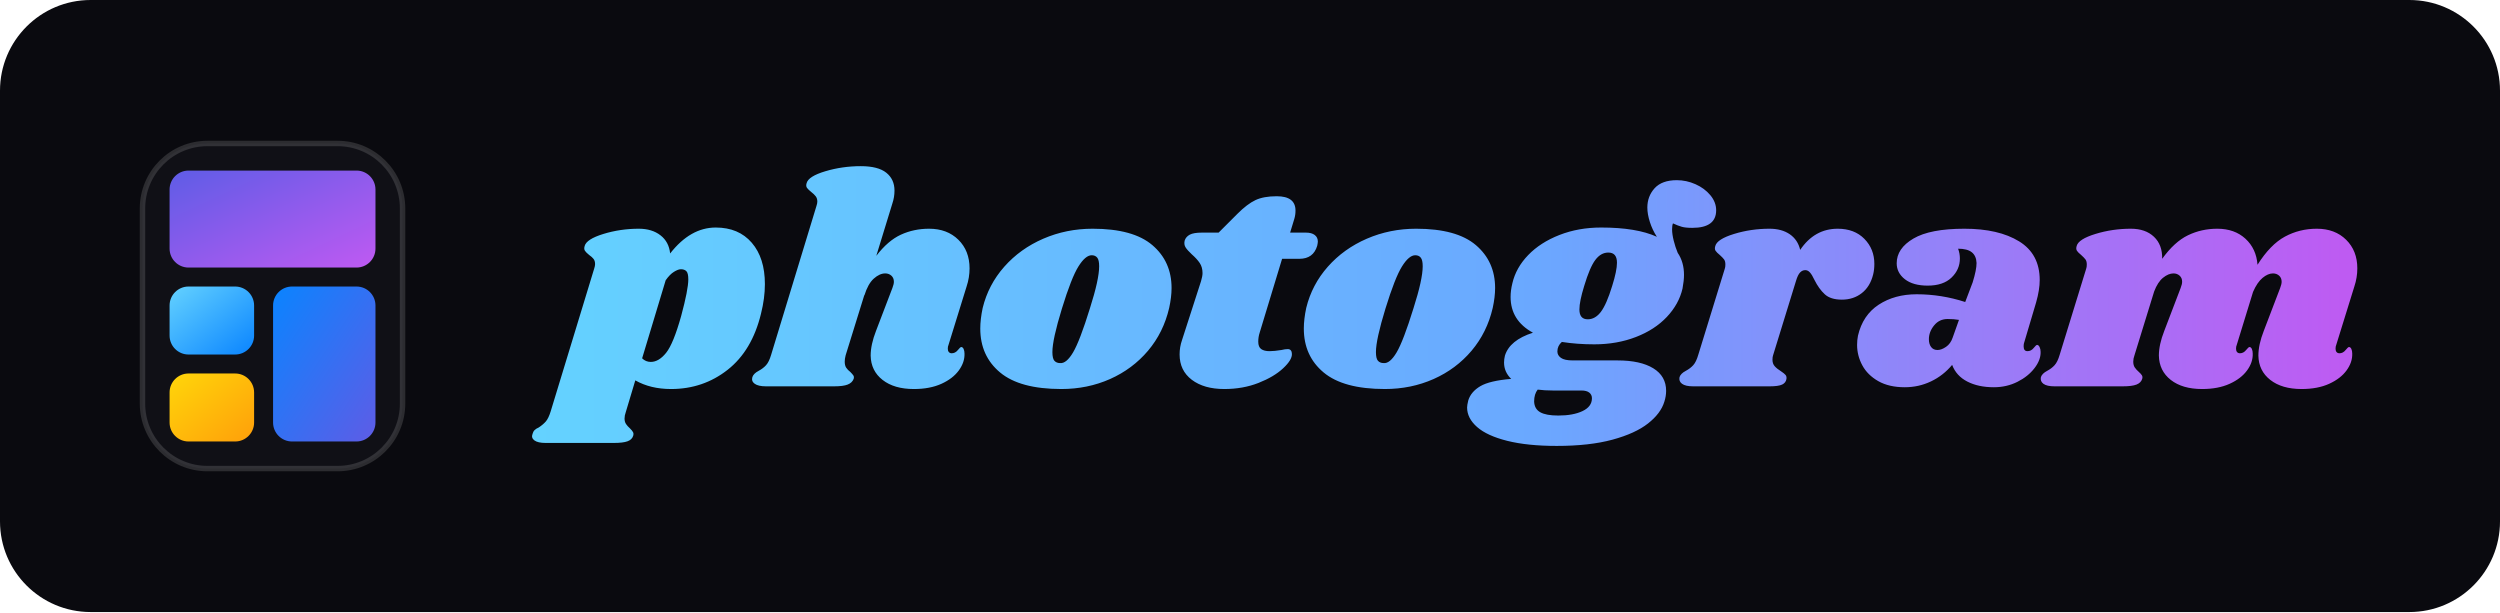
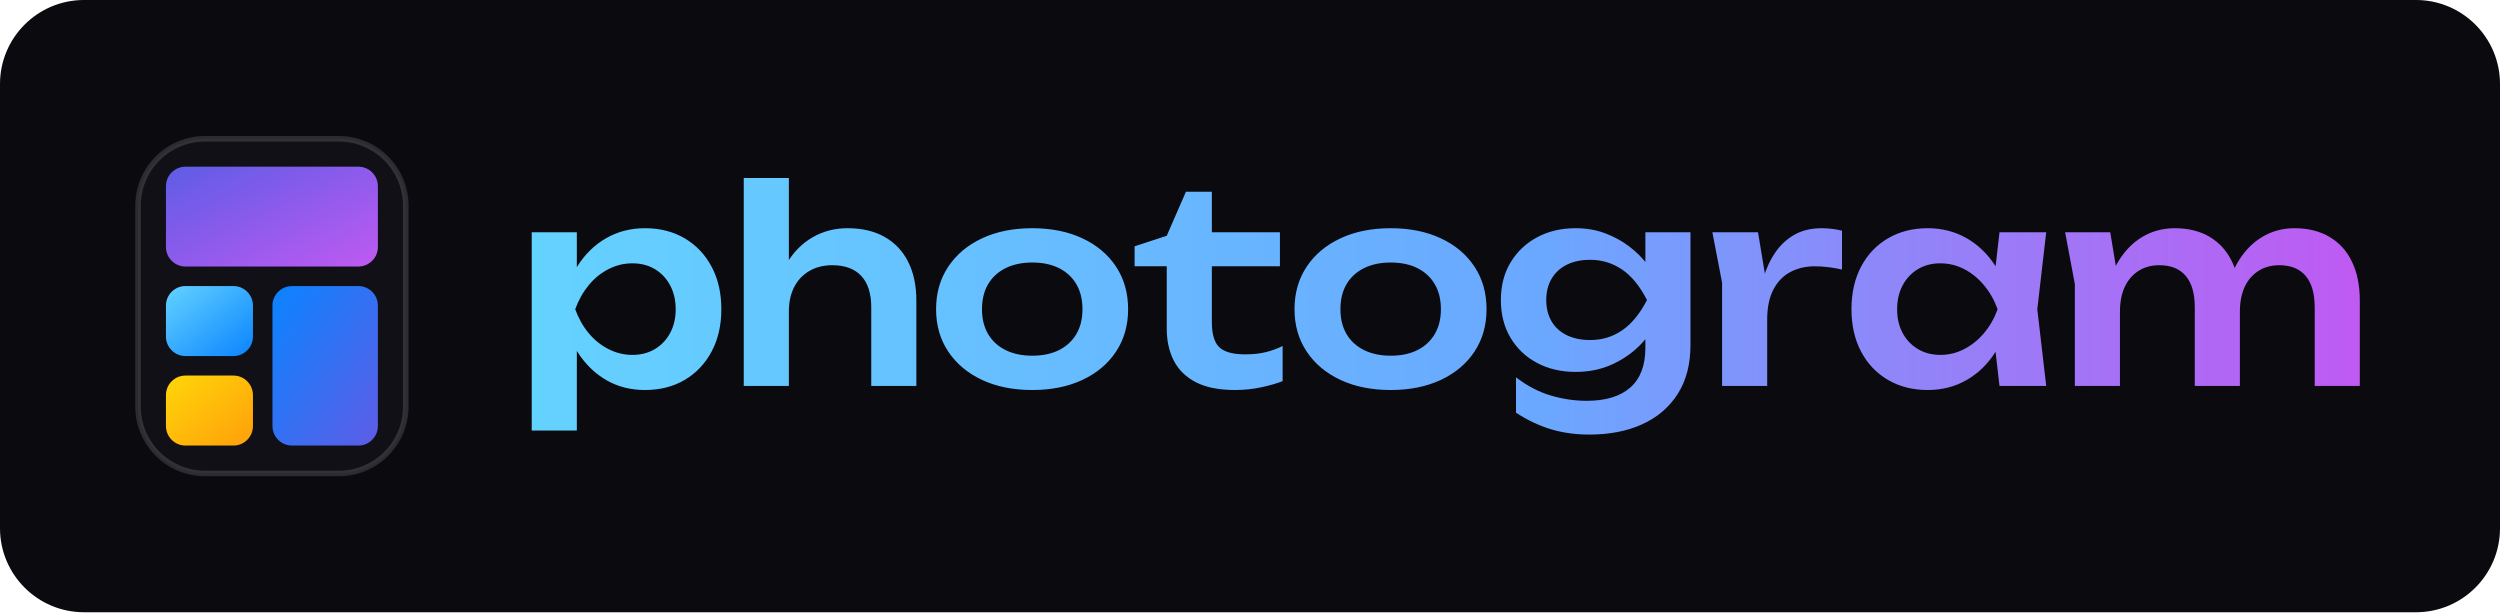
- <svg xmlns="http://www.w3.org/2000/svg" viewBox="0 0 772 189" width="772" height="189">
+ <svg xmlns="http://www.w3.org/2000/svg" viewBox="0 0 833 204" width="833" height="204">
  <defs>
    <linearGradient id="g0" x1="0" y1="0" x2="1" y2="1">
      <stop offset="0" stop-color="#64d2ff" />
      <stop offset="1" stop-color="#0a84ff" />
    </linearGradient>
    <linearGradient id="g1" x1="0" y1="0" x2="1" y2="1">
      <stop offset="0" stop-color="#0a84ff" />
      <stop offset="1" stop-color="#5e5ce6" />
    </linearGradient>
    <linearGradient id="g2" x1="0" y1="0" x2="1" y2="1">
      <stop offset="0" stop-color="#5e5ce6" />
      <stop offset="1" stop-color="#bf5af2" />
    </linearGradient>
    <linearGradient id="g3" x1="0" y1="0" x2="1" y2="1">
      <stop offset="0" stop-color="#ffd60a" />
      <stop offset="1" stop-color="#ff9f0a" />
    </linearGradient>
    <linearGradient id="word" x1="0" y1="0" x2="1" y2="0">
      <stop offset="0" stop-color="#64d2ff" />
      <stop offset="0.55" stop-color="#6aa8ff" />
      <stop offset="1" stop-color="#bf5af2" />
    </linearGradient>
  </defs>
-   <rect width="772" height="189" rx="28" fill="#0a0a0f" />
-   <g transform="translate(44 44.306) scale(0.8366)">
+   <rect width="833" height="204" rx="28" fill="#0a0a0f" />
+   <g transform="translate(46 46.25) scale(0.9292)">
    <rect width="96" height="120" rx="24" fill="#101016" />
    <rect width="96" height="120" rx="24" fill="none" stroke="rgba(255,255,255,0.14)" stroke-width="2" />
    <rect x="10.0" y="10.0" width="76.0" height="35.8" rx="7" fill="url(#g2)" />
    <rect x="48.2" y="52.8" width="37.8" height="57.2" rx="7" fill="url(#g1)" />
    <rect x="10.0" y="84.9" width="31.2" height="25.1" rx="7" fill="url(#g3)" />
    <rect x="10.0" y="52.8" width="31.2" height="25.1" rx="7" fill="url(#g0)" />
  </g>
-   <path transform="translate(172.9 119.3)" d="M48.12-49.04Q55.20-49.04 59.25-44.34Q63.30-39.65 63.30-31.56Q63.30-27.23 62.10-22.45Q59.34-11.04 51.80-5.11Q44.25 0.83 34.32 0.83Q27.97 0.83 23.28-1.84L20.33 8Q19.96 9.02 19.96 9.94Q19.96 10.95 20.42 11.64Q20.88 12.33 21.62 12.97Q22.36 13.71 22.59 14.17Q22.82 14.63 22.63 15.27Q22.26 16.47 20.88 16.97Q19.50 17.48 16.65 17.48L-4.42 17.48Q-6.81 17.48-7.87 16.70Q-8.92 15.92-8.46 14.72Q-8.28 13.98-7.82 13.52Q-7.36 13.06-6.53 12.70Q-5.15 11.78-4.32 10.81Q-3.50 9.84-2.85 7.73L10.58-36.34Q10.86-37.17 10.86-37.72Q10.86-38.73 10.40-39.33Q9.94-39.93 9.02-40.57Q8.10-41.31 7.73-41.86Q7.36-42.41 7.64-43.33Q8.19-45.45 13.43-47.06Q18.68-48.67 24.38-48.67Q28.43-48.67 31.05-46.64Q33.67-44.62 34.04-41.03Q40.30-49.04 48.12-49.04M37.44-21.71Q39.65-29.90 39.65-33.03Q39.65-34.96 39.05-35.56Q38.46-36.16 37.35-36.16Q36.52-36.16 35.24-35.37Q33.95-34.59 32.66-32.75L25.39-8.65Q26.50-7.54 28.06-7.54Q30.54-7.54 32.80-10.35Q35.05-13.16 37.44-21.71M125.58-30.82L119.97-12.70Q119.78-12.33 119.78-11.59Q119.78-10.95 120.11-10.58Q120.43-10.21 120.98-10.21Q122.08-10.21 122.87-11.18Q123.65-12.14 123.92-12.14Q124.38-12.14 124.66-11.55Q124.94-10.95 124.94-10.12Q125.03-7.45 123.19-4.92Q121.35-2.39 117.81-0.78Q114.26 0.83 109.30 0.83Q103.22 0.83 99.64-1.98Q96.05-4.78 95.96-9.48Q95.96-12.88 97.61-17.11L102.67-30.36Q103.13-31.56 103.13-32.29Q103.13-33.49 102.35-34.18Q101.57-34.87 100.46-34.87Q98.72-34.87 96.92-33.26Q95.13-31.65 94.02-28.06L94.02-28.24L88.23-9.57Q87.95-8.46 87.95-7.64Q87.95-6.44 88.41-5.75Q88.87-5.06 89.70-4.42Q90.34-3.77 90.62-3.36Q90.90-2.94 90.71-2.30Q90.25-1.10 88.87-0.55Q87.49 0 84.64 0L63.66 0Q61.27 0 60.17-0.78Q59.06-1.56 59.43-2.85Q59.80-3.96 61.36-4.78Q62.74-5.52 63.66-6.53Q64.58-7.54 65.23-9.75L79.21-55.66Q79.49-56.49 79.49-57.04Q79.49-58.05 78.98-58.70Q78.48-59.34 77.65-59.98Q76.73-60.72 76.31-61.27Q75.90-61.82 76.18-62.74Q76.73-64.86 81.97-66.42Q87.22-67.99 92.92-67.99Q98.26-67.99 100.79-65.96Q103.32-63.94 103.32-60.44Q103.32-58.42 102.67-56.49L97.70-40.30Q101.29-44.99 105.29-46.83Q109.30-48.67 113.99-48.67Q119.60-48.67 123.05-45.26Q126.50-41.86 126.50-36.43Q126.50-33.58 125.58-30.82M164.50-48.67Q177.01-48.67 182.94-43.61Q188.88-38.55 188.88-30.36Q188.88-27.60 188.14-24.20Q186.39-16.65 181.61-10.99Q176.82-5.34 169.88-2.25Q162.93 0.83 154.84 0.83Q142.05 0.83 135.93-4.28Q129.81-9.38 129.81-17.85Q129.81-20.70 130.55-24.20Q132.30-31.37 137.22-36.94Q142.14-42.50 149.27-45.59Q156.40-48.67 164.50-48.67M164.22-40.48Q162.29-40.48 160.13-37.03Q157.96-33.58 155.02-24.01Q152.08-14.44 152.08-10.58Q152.08-8.56 152.72-7.87Q153.36-7.18 154.47-7.18Q156.40-6.99 158.47-10.49Q160.54-13.98 163.67-24.10Q166.52-33.03 166.52-37.08Q166.52-39.01 165.92-39.74Q165.32-40.48 164.22-40.48M230.37-47.47Q232.12-47.47 233.08-46.74Q234.05-46 234.05-44.71Q234.05-44.34 233.86-43.42Q232.67-39.38 228.34-39.38L223.01-39.38L216.11-16.65Q215.65-15.27 215.65-13.80Q215.65-12.14 216.57-11.50Q217.49-10.86 219.14-10.86Q220.62-10.86 222.82-11.22Q223.93-11.50 224.76-11.50Q225.40-11.50 225.72-11.09Q226.04-10.67 226.04-10.03Q226.14-8.19 223.33-5.57Q220.52-2.94 215.74-1.06Q210.96 0.83 205.16 0.83Q198.90 0.83 195.13-2.02Q191.36-4.88 191.36-9.84Q191.36-12.14 192.10-14.26L197.98-32.48Q198.44-34.04 198.44-34.96Q198.44-36.80 197.57-38.09Q196.70-39.38 195.13-40.76Q193.75-42.04 193.20-42.92Q192.65-43.79 192.92-44.99Q193.29-46.18 194.49-46.83Q195.68-47.47 198.26-47.47L203.41-47.47L209.21-53.27Q212.24-56.30 214.77-57.50Q217.30-58.70 221.35-58.70Q227.15-58.70 227.15-54.28Q227.15-52.90 226.78-51.70L225.49-47.47L230.37-47.47M264.41-48.67Q276.92-48.67 282.85-43.61Q288.79-38.55 288.79-30.36Q288.79-27.60 288.05-24.20Q286.30-16.65 281.52-10.99Q276.74-5.34 269.79-2.25Q262.84 0.83 254.75 0.83Q241.96 0.83 235.84-4.28Q229.72-9.38 229.72-17.85Q229.72-20.70 230.46-24.20Q232.21-31.37 237.13-36.94Q242.05-42.50 249.18-45.59Q256.31-48.67 264.41-48.67M264.13-40.48Q262.20-40.48 260.04-37.03Q257.88-33.58 254.93-24.01Q251.99-14.44 251.99-10.58Q251.99-8.56 252.63-7.87Q253.28-7.18 254.38-7.18Q256.31-6.99 258.38-10.49Q260.45-13.98 263.58-24.10Q266.43-33.03 266.43-37.08Q266.43-39.01 265.83-39.74Q265.24-40.48 264.13-40.48M344.91-63.66Q347.85-63.66 350.66-62.42Q353.46-61.18 355.26-59.02Q357.05-56.86 357.05-54.37Q357.05-48.94 349.69-48.94Q347.58-48.94 346.43-49.27Q345.28-49.59 343.71-50.32Q343.44-49.68 343.44-48.48Q343.44-47.01 343.94-44.99Q344.45-42.96 345.18-41.22Q347.12-38.36 347.12-34.41Q347.12-32.66 346.66-30.18Q345.55-25.39 341.83-21.44Q338.10-17.48 332.26-15.23Q326.42-12.97 319.42-12.97Q314.09-12.97 309.40-13.71Q308.02-12.51 308.02-10.76Q308.02-9.57 309.12-8.79Q310.22-8 312.80-8L326.60-8Q333.68-8 337.64-5.57Q341.60-3.13 341.60 1.38Q341.60 3.04 341.04 4.78Q339.94 8.37 336.03 11.45Q332.12 14.54 325.04 16.47Q317.95 18.40 307.83 18.40Q298.82 18.40 292.56 16.84Q286.30 15.27 283.22 12.56Q280.14 9.84 280.14 6.53Q280.14 5.80 280.51 4.32Q281.34 1.66 284.23-0.05Q287.13-1.75 293.76-2.30Q291.55-4.42 291.55-7.36Q291.55-8.37 291.82-9.48Q293.30-14.26 300.47-16.56Q293.57-20.33 293.57-27.60Q293.57-29.62 294.12-31.83Q295.23-36.62 299-40.53Q302.77-44.44 308.66-46.74Q314.55-49.04 321.54-49.04Q332.49-49.04 338.74-46.18Q337.36-48.30 336.58-50.74Q335.80-53.18 335.80-55.20Q335.80-58.70 338.05-61.18Q340.31-63.66 344.91-63.66M324.94-31Q326.42-35.70 326.42-38.18Q326.42-41.31 323.75-41.31Q321.45-41.31 319.75-39.05Q318.04-36.80 316.30-31Q314.82-26.22 314.82-23.74Q314.82-20.70 317.40-20.70Q319.70-20.70 321.45-23Q323.20-25.30 324.94-31M315.47 1.29L306.64 1.29Q304.06 1.29 301.94 1.01Q300.84 2.39 300.84 4.69Q300.93 6.99 302.73 8Q304.52 9.02 308.29 9.02Q312.89 9.02 315.79 7.64Q318.69 6.26 318.69 3.68Q318.69 2.58 317.86 1.93Q317.03 1.29 315.47 1.29M394.59-48.67Q399.74-48.67 402.82-45.54Q405.90-42.41 405.90-37.81Q405.90-36.06 405.54-34.59Q404.62-30.82 402.04-28.80Q399.46-26.77 395.88-26.77Q392.38-26.77 390.59-28.43Q388.79-30.08 387.41-32.84Q386.68-34.41 386.03-35.14Q385.39-35.88 384.56-35.88Q383.64-35.88 382.95-35.14Q382.26-34.41 381.71-32.57L374.62-9.57Q374.44-9.11 374.44-8.19Q374.44-6.99 375.13-6.21Q375.82-5.43 377.02-4.69Q378.12-3.96 378.49-3.50Q378.86-3.04 378.76-2.30Q378.58-1.10 377.43-0.55Q376.28 0 373.52 0L349.97 0Q347.58 0 346.52-0.78Q345.46-1.56 345.74-2.85Q346.10-3.96 347.67-4.78Q349.05-5.52 349.97-6.53Q350.89-7.54 351.53-9.75L359.72-36.34Q359.90-36.80 359.90-37.63Q359.90-38.64 359.49-39.19Q359.08-39.74 358.16-40.57Q357.24-41.31 356.87-41.86Q356.50-42.41 356.78-43.33Q357.33-45.45 362.57-47.06Q367.82-48.67 373.52-48.67Q377.29-48.67 379.78-46.97Q382.26-45.26 383-42.14Q387.41-48.67 394.59-48.67M433.69-48.67Q444.27-48.67 450.62-44.76Q456.96-40.85 456.96-32.84Q456.96-29.81 455.86-25.94L452.09-13.25Q452-12.88 452-12.33Q452-10.86 453.19-10.86Q454.30-10.86 455.08-11.82Q455.86-12.79 456.14-12.79Q456.60-12.79 456.92-12.14Q457.24-11.50 457.24-10.67Q457.33-8.19 455.35-5.61Q453.38-3.04 450.06-1.38Q446.75 0.28 442.80 0.28Q438.01 0.28 434.61-1.47Q431.20-3.22 429.92-6.62Q427.16-3.31 423.38-1.52Q419.61 0.28 415.29 0.28Q410.41 0.28 407.10-1.61Q403.79-3.50 402.18-6.49Q400.57-9.48 400.57-12.79Q400.57-14.26 400.84-15.64Q402.32-21.99 407.24-25.21Q412.16-28.43 418.97-28.43Q426.60-28.43 433.96-26.04L436.26-32.11Q437.46-35.97 437.46-38.09Q437.37-40.30 435.99-41.40Q434.61-42.50 431.76-42.50Q432.31-41.03 432.31-39.47Q432.31-36.06 429.73-33.58Q427.16-31.10 422.37-31.10Q417.86-31.10 415.33-33.07Q412.80-35.05 412.80-38Q412.80-42.60 417.96-45.63Q423.11-48.67 433.69-48.67M428.54-20.79Q425.96-20.79 424.35-18.81Q422.74-16.84 422.74-14.54Q422.74-13.06 423.43-12.14Q424.12-11.22 425.41-11.22Q426.60-11.22 428.03-12.19Q429.46-13.16 430.10-15.09L432.03-20.52Q430.47-20.79 428.54-20.79M554.12-30.82L548.50-12.70Q548.32-12.33 548.32-11.59Q548.32-10.95 548.64-10.58Q548.96-10.21 549.52-10.21Q550.62-10.21 551.40-11.18Q552.18-12.14 552.46-12.14Q552.92-12.14 553.20-11.55Q553.47-10.95 553.47-10.12Q553.56-7.45 551.72-4.92Q549.88-2.39 546.34-0.78Q542.80 0.83 537.83 0.83Q531.76 0.83 528.17-1.98Q524.58-4.78 524.49-9.48Q524.49-12.88 526.15-17.11L531.21-30.36Q531.67-31.56 531.67-32.29Q531.67-33.49 530.89-34.18Q530.10-34.87 529-34.87Q527.44-34.87 525.78-33.49Q524.12-32.11 522.84-29.16L517.78-12.70Q517.59-12.33 517.59-11.59Q517.59-10.95 517.91-10.58Q518.24-10.21 518.79-10.21Q519.89-10.21 520.67-11.18Q521.46-12.14 521.73-12.14Q522.19-12.14 522.47-11.55Q522.74-10.95 522.74-10.12Q522.84-7.45 521-4.92Q519.16-2.39 515.61-0.78Q512.07 0.83 507.10 0.83Q501.03 0.83 497.44-1.98Q493.86-4.78 493.76-9.48Q493.76-12.88 495.42-17.11L500.48-30.36Q500.94-31.56 500.94-32.29Q500.94-33.49 500.16-34.18Q499.38-34.87 498.27-34.87Q496.71-34.87 495.05-33.53Q493.40-32.20 492.29-29.26L486.22-9.57Q485.85-8.56 485.85-7.64Q485.85-6.53 486.31-5.84Q486.77-5.15 487.60-4.42Q488.24-3.86 488.52-3.40Q488.80-2.94 488.61-2.30Q488.24-1.10 486.86-0.55Q485.48 0 482.54 0L461.56 0Q459.17 0 458.11-0.78Q457.06-1.56 457.33-2.85Q457.70-3.96 459.26-4.78Q460.64-5.52 461.56-6.53Q462.48-7.54 463.13-9.75L471.32-36.34Q471.50-36.80 471.50-37.63Q471.50-38.64 471.09-39.19Q470.67-39.74 469.75-40.57Q468.83-41.31 468.46-41.86Q468.10-42.41 468.37-43.33Q468.92-45.45 474.17-47.06Q479.41-48.67 485.12-48.67Q489.62-48.67 492.25-46.18Q494.87-43.70 494.78-39.38Q498.55-44.62 502.73-46.64Q506.92-48.67 511.80-48.67Q517.13-48.67 520.49-45.59Q523.85-42.50 524.22-37.54Q528.17-43.79 532.68-46.23Q537.19-48.67 542.52-48.67Q548.14-48.67 551.59-45.26Q555.04-41.86 555.04-36.43Q555.04-33.58 554.12-30.82" fill="url(#word)" />
+   <path transform="translate(171.5 128.6)" d="M5.67 14.85L5.67-51.21L20.70-51.21L20.70-34.92L20.07-32.94L20.07-20.61L20.70-16.92L20.70 14.85L5.67 14.85M15.48-25.56Q17.01-33.75 20.84-39.82Q24.66-45.90 30.46-49.23Q36.27-52.56 43.38-52.56Q50.94-52.56 56.66-49.18Q62.37-45.81 65.61-39.73Q68.85-33.66 68.85-25.56Q68.85-17.55 65.61-11.47Q62.37-5.40 56.66-2.02Q50.94 1.35 43.38 1.35Q36.18 1.35 30.46-1.98Q24.75-5.31 20.88-11.38Q17.01-17.46 15.48-25.56M53.64-25.56Q53.64-30.06 51.79-33.52Q49.95-36.99 46.71-38.92Q43.47-40.86 39.24-40.86Q35.01-40.86 31.23-38.92Q27.45-36.99 24.61-33.52Q21.78-30.06 20.16-25.56Q21.78-21.06 24.61-17.64Q27.45-14.22 31.23-12.29Q35.01-10.35 39.24-10.35Q43.47-10.35 46.71-12.29Q49.95-14.22 51.79-17.64Q53.64-21.06 53.64-25.56M76.32 0L76.32-69.30L91.35-69.30L91.35 0L76.32 0M110.88-52.56Q118.17-52.56 123.30-49.63Q128.43-46.71 131.13-41.31Q133.83-35.91 133.83-28.44L133.83 0L118.80 0L118.80-26.19Q118.80-33.12 115.47-36.67Q112.14-40.23 105.84-40.23Q101.43-40.23 98.15-38.30Q94.86-36.36 93.11-32.94Q91.35-29.52 91.35-24.75L86.40-27.36Q87.39-35.46 90.77-41.04Q94.14-46.62 99.36-49.59Q104.58-52.56 110.88-52.56M172.44 1.35Q162.90 1.35 155.70-2.02Q148.50-5.40 144.45-11.47Q140.40-17.55 140.40-25.56Q140.40-33.66 144.45-39.73Q148.50-45.81 155.70-49.18Q162.90-52.56 172.44-52.56Q181.98-52.56 189.18-49.18Q196.38-45.81 200.38-39.73Q204.39-33.66 204.39-25.56Q204.39-17.55 200.38-11.47Q196.38-5.40 189.18-2.02Q181.98 1.35 172.44 1.35M172.44-10.08Q177.66-10.08 181.40-11.97Q185.13-13.86 187.16-17.32Q189.18-20.79 189.18-25.56Q189.18-30.42 187.16-33.88Q185.13-37.35 181.40-39.24Q177.66-41.13 172.44-41.13Q167.31-41.13 163.53-39.24Q159.75-37.35 157.72-33.88Q155.70-30.42 155.70-25.56Q155.70-20.79 157.72-17.32Q159.75-13.86 163.53-11.97Q167.31-10.08 172.44-10.08M217.26-39.87L206.55-39.87L206.55-46.53L217.26-50.04L223.65-64.71L232.29-64.71L232.29-51.21L254.97-51.21L254.97-39.87L232.29-39.87L232.29-21.24Q232.29-15.30 234.76-12.91Q237.24-10.53 243.36-10.53Q247.23-10.53 250.20-11.25Q253.17-11.97 255.87-13.32L255.87-1.62Q253.26-0.54 248.94 0.41Q244.62 1.35 240.03 1.35Q232.02 1.35 227.03-1.21Q222.03-3.78 219.64-8.37Q217.26-12.96 217.26-19.08L217.26-39.87M291.87 1.35Q282.33 1.35 275.13-2.02Q267.93-5.40 263.88-11.47Q259.83-17.55 259.83-25.56Q259.83-33.66 263.88-39.73Q267.93-45.81 275.13-49.18Q282.33-52.56 291.87-52.56Q301.41-52.56 308.61-49.18Q315.81-45.81 319.81-39.73Q323.82-33.66 323.82-25.56Q323.82-17.55 319.81-11.47Q315.81-5.40 308.61-2.02Q301.41 1.35 291.87 1.35M291.87-10.08Q297.09-10.08 300.82-11.97Q304.56-13.86 306.58-17.32Q308.61-20.79 308.61-25.56Q308.61-30.42 306.58-33.88Q304.56-37.35 300.82-39.24Q297.09-41.13 291.87-41.13Q286.74-41.13 282.96-39.24Q279.18-37.35 277.15-33.88Q275.13-30.42 275.13-25.56Q275.13-20.79 277.15-17.32Q279.18-13.86 282.96-11.97Q286.74-10.08 291.87-10.08M376.74-12.69L376.74-21.60L377.28-23.49L377.28-34.65L376.74-36.54L376.74-51.21L391.77-51.21L391.77-13.68Q391.77-3.96 387.49 2.70Q383.22 9.36 375.66 12.78Q368.10 16.20 358.11 16.20Q351.09 16.20 345.19 14.40Q339.30 12.60 333.63 8.91L333.63-2.88Q339.12 1.35 345.10 3.15Q351.09 4.95 357.21 4.95Q366.66 4.95 371.70 0.54Q376.74-3.87 376.74-12.69M353.43-4.68Q346.32-4.68 340.69-7.65Q335.07-10.62 331.83-16.02Q328.59-21.42 328.59-28.62Q328.59-35.82 331.83-41.17Q335.07-46.53 340.69-49.55Q346.32-52.56 353.43-52.56Q358.83-52.56 363.28-50.89Q367.74-49.23 371.29-46.53Q374.85-43.83 377.28-40.63Q379.71-37.44 381.01-34.24Q382.32-31.05 382.32-28.44Q382.32-25.11 380.29-20.97Q378.27-16.83 374.49-13.14Q370.71-9.45 365.40-7.06Q360.09-4.68 353.43-4.68M358.38-15.30Q364.23-15.30 368.95-18.50Q373.68-21.69 377.28-28.62Q373.68-35.64 368.91-38.84Q364.14-42.03 358.38-42.03Q353.79-42.03 350.50-40.37Q347.22-38.70 345.46-35.68Q343.71-32.67 343.71-28.62Q343.71-24.66 345.42-21.64Q347.13-18.63 350.46-16.96Q353.79-15.30 358.38-15.30M402.30-34.38L399.06-51.21L414.27-51.21L417.33-32.76L417.33 0L402.30 0L402.30-34.38M442.26-51.75L442.26-38.79Q439.92-39.33 437.58-39.60Q435.24-39.87 433.17-39.87Q428.67-39.87 425.07-37.98Q421.47-36.09 419.40-32.13Q417.33-28.17 417.33-22.14L414.18-25.92Q414.72-31.41 416.16-36.23Q417.60-41.04 420.16-44.68Q422.73-48.33 426.51-50.45Q430.29-52.56 435.51-52.56Q437.22-52.56 438.97-52.34Q440.73-52.11 442.26-51.75M510.30 0L494.73 0L492.57-18.72L495-25.56L492.57-32.31L494.73-51.21L510.30-51.21L507.33-25.56L510.30 0M498.69-25.56Q497.25-17.46 493.42-11.38Q489.60-5.31 483.79-1.98Q477.99 1.35 470.79 1.35Q463.32 1.35 457.56-2.02Q451.80-5.40 448.60-11.47Q445.41-17.55 445.41-25.56Q445.41-33.66 448.60-39.73Q451.80-45.81 457.56-49.18Q463.32-52.56 470.79-52.56Q477.99-52.56 483.79-49.23Q489.60-45.90 493.47-39.82Q497.34-33.75 498.69-25.56M460.62-25.56Q460.62-21.06 462.46-17.64Q464.31-14.22 467.55-12.29Q470.79-10.35 475.02-10.35Q479.25-10.35 482.98-12.29Q486.72-14.22 489.60-17.64Q492.48-21.06 494.10-25.56Q492.48-30.06 489.60-33.52Q486.72-36.99 482.98-38.92Q479.25-40.86 475.02-40.86Q470.79-40.86 467.55-38.92Q464.31-36.99 462.46-33.52Q460.62-30.06 460.62-25.56M519.84-33.93L516.60-51.21L531.63-51.21L534.87-31.68L534.87 0L519.84 0L519.84-33.93M553.14-52.56Q559.98-52.56 564.84-49.63Q569.70-46.71 572.26-41.31Q574.83-35.91 574.83-28.44L574.83 0L559.80 0L559.80-26.19Q559.80-33.12 556.78-36.67Q553.77-40.23 548.01-40.23Q543.96-40.23 540.99-38.30Q538.02-36.36 536.44-32.94Q534.87-29.52 534.87-24.75L529.92-27.36Q530.82-35.46 534.06-41.04Q537.30-46.62 542.20-49.59Q547.11-52.56 553.14-52.56M593.01-52.56Q599.85-52.56 604.75-49.63Q609.66-46.71 612.22-41.31Q614.79-35.91 614.79-28.44L614.79 0L599.76 0L599.76-26.19Q599.76-33.12 596.74-36.67Q593.73-40.23 587.97-40.23Q583.92-40.23 580.95-38.30Q577.98-36.36 576.40-32.94Q574.83-29.52 574.83-24.75L569.88-27.36Q570.78-35.46 574.02-41.04Q577.26-46.62 582.16-49.59Q587.07-52.56 593.01-52.56" fill="url(#word)" />
</svg>
